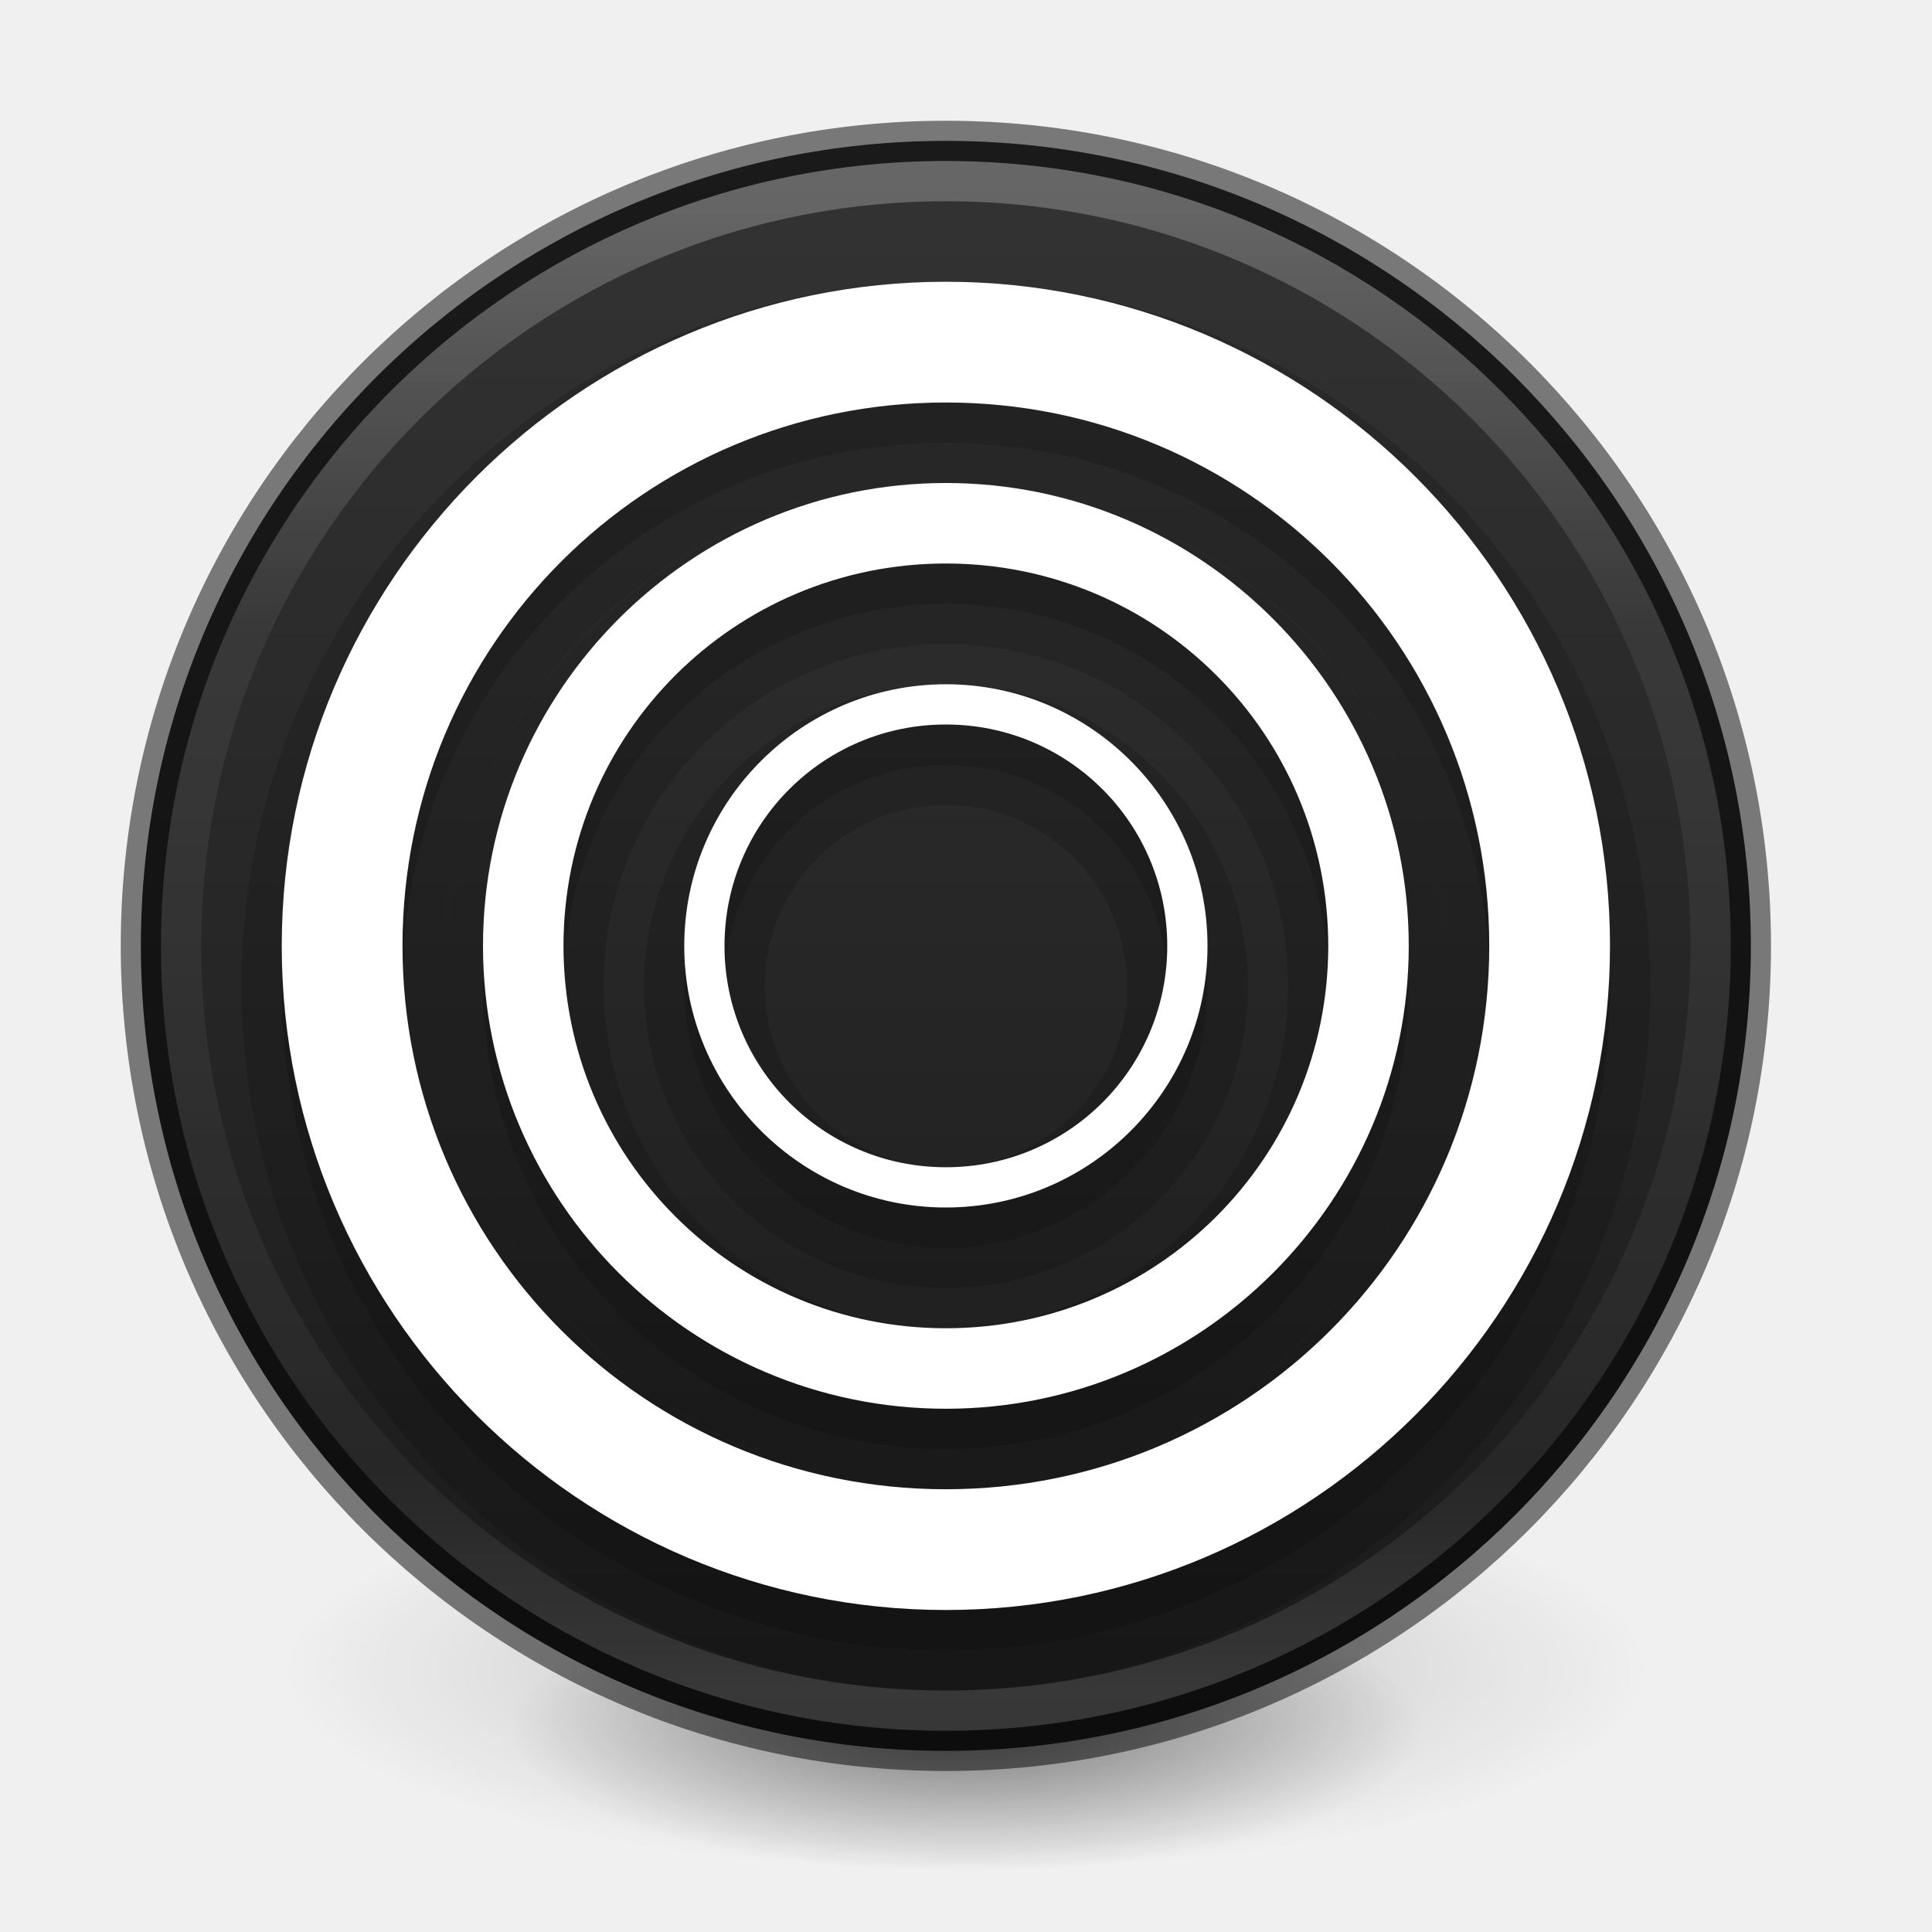
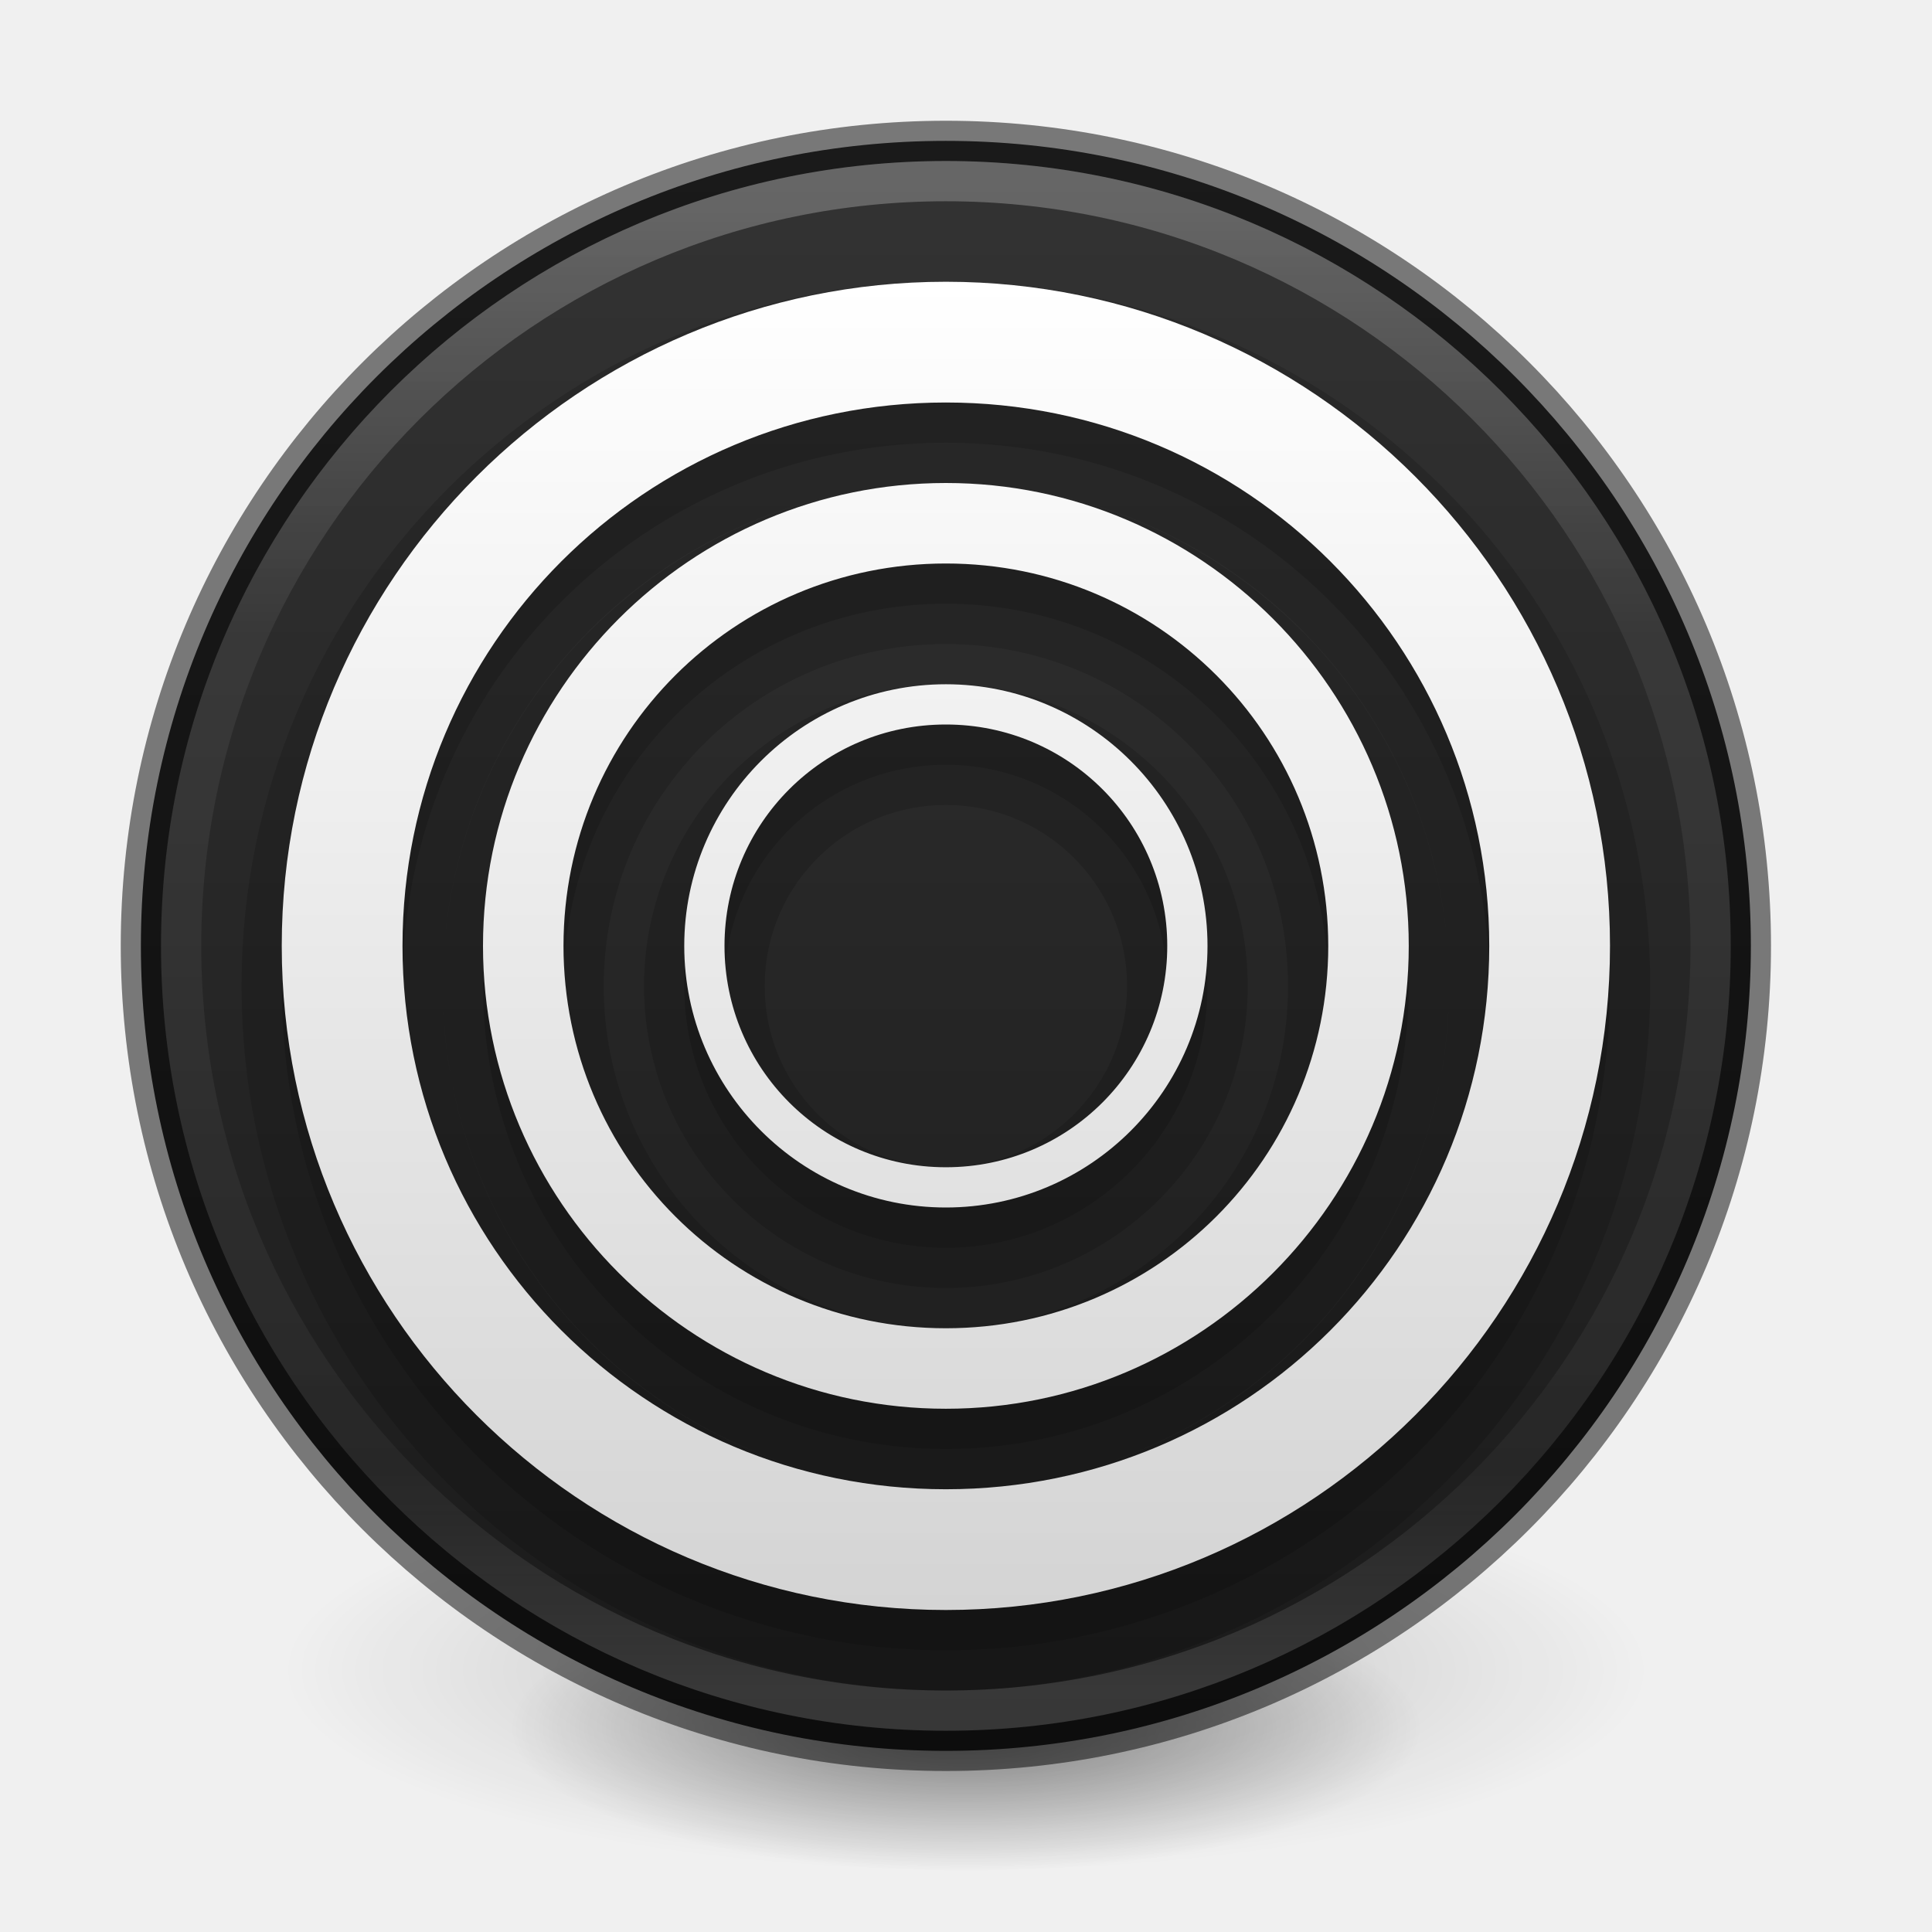
<svg xmlns="http://www.w3.org/2000/svg" xmlns:ns2="http://www.openswatchbook.org/uri/2009/osb" xmlns:xlink="http://www.w3.org/1999/xlink" id="svg3489" height="48" width="48" version="1.1" xml:space="preserve">
  <defs id="defs3491">
+     <linearGradient id="linearGradient1">
+       <stop style="stop-color:#ffffff;stop-opacity:1;" offset="0" id="stop1" />
+       <stop style="stop-color:#d4d4d4;stop-opacity:1;" offset="1" id="stop2" />
+     </linearGradient>
    <linearGradient id="linearGradient13">
      <stop style="stop-color:#ffffff;stop-opacity:1;" offset="0" id="stop5" />
      <stop style="stop-color:#ffffff;stop-opacity:0.25;" offset="0.284" id="stop8" />
      <stop style="stop-color:#ffffff;stop-opacity:0.15;" offset="0.851" id="stop9" />
      <stop style="stop-color:#ffffff;stop-opacity:0.5;" offset="1" id="stop13" />
    </linearGradient>
    <linearGradient id="linearGradient6">
      <stop style="stop-color:#333333;stop-opacity:1;" offset="0" id="stop6" />
      <stop style="stop-color:#1a1a1a;stop-opacity:1;" offset="1" id="stop7" />
    </linearGradient>
    <linearGradient id="linearGradient3820-7-2">
      <stop offset="0" style="stop-color:#000000;stop-opacity:1" id="stop3822-2-6" />
      <stop offset="1" style="stop-color:#000000;stop-opacity:0" id="stop3824-1-2" />
    </linearGradient>
    <radialGradient r="62.769" fy="185.297" fx="99.189" cy="185.297" cx="99.189" gradientTransform="matrix(0.3823536,7.5555777e-8,-1.8372241e-8,0.1115198,-5.925427,36.33585)" gradientUnits="userSpaceOnUse" id="radialGradient3300" xlink:href="#linearGradient3820-7-2" />
    <radialGradient r="62.769" fy="185.297" fx="99.189" cy="185.297" cx="99.189" gradientTransform="matrix(0.2549024,5.3967361e-8,-1.2248161e-8,0.07965545,6.716382,44.24067)" gradientUnits="userSpaceOnUse" id="radialGradient4192" xlink:href="#linearGradient3820-7-2" />
    <linearGradient id="linearGradient2867-449-88-871-390-598-476-591-434-148-57-177-3-8">
      <stop id="stop3750-8-9" style="stop-color:#8cd5ff;stop-opacity:1" offset="0" />
      <stop id="stop3752-3-2" style="stop-color:#64baff;stop-opacity:1" offset="0.262" />
      <stop id="stop3754-7-2" style="stop-color:#3689e6;stop-opacity:1" offset="0.705" />
      <stop id="stop3756-9-3" style="stop-color:#0d52bf;stop-opacity:1" offset="1" />
    </linearGradient>
    <radialGradient cx="3.972" cy="8.45" r="20" fx="3.972" fy="8.45" id="radialGradient3015" xlink:href="#linearGradient2867-449-88-871-390-598-476-591-434-148-57-177-3-8" gradientUnits="userSpaceOnUse" gradientTransform="matrix(0,2.498835,-2.643469,-6.8014435e-8,120.3368,-12.18047)" />
    <linearGradient x1="71.204" y1="15.369" x2="71.204" y2="40.496" id="linearGradient4338-5-6" xlink:href="#linearGradient4806-2" gradientUnits="userSpaceOnUse" gradientTransform="matrix(1.616981,0,0,1.616981,-18.70737,-21.06024)" />
    <linearGradient id="linearGradient4806-2">
      <stop id="stop4808-4" style="stop-color:#ffffff;stop-opacity:1" offset="0" />
      <stop id="stop4810-0" style="stop-color:#ffffff;stop-opacity:0.235" offset="0.424" />
      <stop id="stop4812-8" style="stop-color:#ffffff;stop-opacity:0.157" offset="0.821" />
      <stop id="stop4814-0" style="stop-color:#ffffff;stop-opacity:0.392" offset="1" />
    </linearGradient>
    <radialGradient cx="-1.265" cy="8.45" r="20" fx="0.667" fy="8.45" id="radialGradient3126-7-25-24" xlink:href="#linearGradient4223" gradientUnits="userSpaceOnUse" gradientTransform="matrix(0,3.915303,-3.092827,-4.4454166e-8,123.9775,-1.450216)" />
    <linearGradient ns2:paint="solid" id="linearGradient4526">
      <stop id="stop4528" offset="0" style="stop-color:#ffffff;stop-opacity:1;" />
    </linearGradient>
    <linearGradient id="linearGradient4223">
      <stop id="stop4225" style="stop-color:#d1ff82;stop-opacity:1" offset="0" />
      <stop id="stop4227" style="stop-color:#9bdb4d;stop-opacity:1" offset="0.262" />
      <stop id="stop4229" style="stop-color:#68b723;stop-opacity:1" offset="0.661" />
      <stop id="stop4231" style="stop-color:#3a9104;stop-opacity:1" offset="1" />
    </linearGradient>
    <radialGradient xlink:href="#linearGradient3820-7-2" id="radialGradient3300-8" gradientUnits="userSpaceOnUse" gradientTransform="matrix(0.3823536,7.5555777e-8,-1.8372241e-8,0.1115198,-5.925427,36.33585)" cx="99.189" cy="185.297" fx="99.189" fy="185.297" r="62.769" />
    <radialGradient xlink:href="#linearGradient3820-7-2" id="radialGradient4192-6" gradientUnits="userSpaceOnUse" gradientTransform="matrix(0.2549024,5.3967361e-8,-1.2248161e-8,0.07965545,6.716382,44.24067)" cx="99.189" cy="185.297" fx="99.189" fy="185.297" r="62.769" />
    <linearGradient xlink:href="#linearGradient6" id="linearGradient3" x1="97.5" y1="4" x2="97.5" y2="43" gradientUnits="userSpaceOnUse" gradientTransform="translate(-74)" />
    <linearGradient xlink:href="#linearGradient13" id="linearGradient5" x1="98" y1="5" x2="98" y2="42" gradientUnits="userSpaceOnUse" gradientTransform="translate(-74)" />
+     <linearGradient xlink:href="#linearGradient1" id="linearGradient2" x1="23.5" y1="7" x2="23.5" y2="40" gradientUnits="userSpaceOnUse" />
  </defs>
  <g id="g4198-4" transform="matrix(0.7083333,0,0,0.7142827,1.33333,0.7846048)" style="stroke-width:1.406">
    <path d="m 56,57.002 a 24,6.999 0 1 1 -48,0 24,6.999 0 1 1 48,0 z" id="path3818-0-6" style="opacity:0.2;fill:url(#radialGradient3300-8);fill-opacity:1;stroke:none;stroke-width:1.406" />
    <path style="opacity:0.4;fill:url(#radialGradient4192-6);fill-opacity:1;stroke:none;stroke-width:1.406" id="path4190-2" d="m 48,59.002 a 16,4.999 0 1 1 -32,0 16,4.999 0 1 1 32,0 z" />
  </g>
  <circle style="opacity:1;fill:url(#linearGradient3);fill-opacity:1;stroke:#000000;stroke-width:1;stroke-linejoin:round;stroke-dasharray:none;stroke-opacity:0.499" id="path2" cx="23.5" cy="23.5" r="20" />
  <circle style="opacity:0.5;fill:none;fill-opacity:1;stroke:url(#linearGradient5);stroke-width:1;stroke-linejoin:round;stroke-dasharray:none;stroke-opacity:0.499" id="path4" cx="23.5" cy="23.5" r="19" />
  <path id="path17" style="baseline-shift:baseline;display:inline;overflow:visible;opacity:0.15;fill:#000000;fill-opacity:1;stroke:#000000;stroke-width:2;stroke-linejoin:round;stroke-dasharray:none;stroke-opacity:1;enable-background:accumulate;stop-color:#000000;stop-opacity:1" d="M 23.5,8 C 14.405,8 7,15.405 7,24.5 7,33.595 14.405,41 23.5,41 32.595,41 40,33.595 40,24.5 40,15.405 32.595,8 23.5,8 Z m 0,3 C 30.974,11 37,17.026 37,24.5 37,31.974 30.974,38 23.5,38 16.026,38 10,31.974 10,24.5 10,17.026 16.026,11 23.5,11 Z m 0,2 C 17.161,13 12,18.161 12,24.5 12,30.839 17.161,36 23.5,36 29.839,36 35,30.839 35,24.5 35,18.161 29.839,13 23.5,13 Z m 0,2 C 28.759,15 33,19.241 33,24.5 33,29.759 28.759,34 23.5,34 18.241,34 14,29.759 14,24.5 14,19.241 18.241,15 23.5,15 Z m 0,3 C 19.916,18 17,20.916 17,24.5 17,28.084 19.916,31 23.5,31 27.084,31 30,28.084 30,24.5 30,20.916 27.084,18 23.5,18 Z m 0,1 C 26.543,19 29,21.457 29,24.5 29,27.543 26.543,30 23.5,30 20.457,30 18,27.543 18,24.5 18,21.457 20.457,19 23.5,19 Z" />
  <path id="path16" style="baseline-shift:baseline;display:inline;overflow:visible;opacity:0.15;vector-effect:none;fill:#000000;fill-opacity:1;stroke:none;stroke-linejoin:round;enable-background:accumulate;stop-color:#000000;stop-opacity:1" d="M 23.5,8 C 14.405,8 7,15.405 7,24.5 7,33.595 14.405,41 23.5,41 32.595,41 40,33.595 40,24.5 40,15.405 32.595,8 23.5,8 Z m 0,3 C 30.974,11 37,17.026 37,24.5 37,31.974 30.974,38 23.5,38 16.026,38 10,31.974 10,24.5 10,17.026 16.026,11 23.5,11 Z m 0,2 C 17.161,13 12,18.161 12,24.5 12,30.839 17.161,36 23.5,36 29.839,36 35,30.839 35,24.5 35,18.161 29.839,13 23.5,13 Z m 0,2 C 28.759,15 33,19.241 33,24.5 33,29.759 28.759,34 23.5,34 18.241,34 14,29.759 14,24.5 14,19.241 18.241,15 23.5,15 Z m 0,3 C 19.916,18 17,20.916 17,24.5 17,28.084 19.916,31 23.5,31 27.084,31 30,28.084 30,24.5 30,20.916 27.084,18 23.5,18 Z m 0,1 C 26.543,19 29,21.457 29,24.5 29,27.543 26.543,30 23.5,30 20.457,30 18,27.543 18,24.5 18,21.457 20.457,19 23.5,19 Z" />
-   <path id="path13" style="baseline-shift:baseline;display:inline;overflow:visible;opacity:1;vector-effect:none;fill:#ffffff;fill-opacity:1;stroke:none;stroke-linejoin:round;enable-background:accumulate;stop-color:#000000;stop-opacity:1" d="M 23.5,7 C 14.405,7 7,14.405 7,23.5 7,32.595 14.405,40 23.5,40 32.595,40 40,32.595 40,23.5 40,14.405 32.595,7 23.5,7 Z m 0,3 C 30.974,10 37,16.026 37,23.5 37,30.974 30.974,37 23.5,37 16.026,37 10,30.974 10,23.5 10,16.026 16.026,10 23.5,10 Z m 0,2 C 17.161,12 12,17.161 12,23.5 12,29.839 17.161,35 23.5,35 29.839,35 35,29.839 35,23.5 35,17.161 29.839,12 23.5,12 Z m 0,2 C 28.759,14 33,18.241 33,23.5 33,28.759 28.759,33 23.5,33 18.241,33 14,28.759 14,23.5 14,18.241 18.241,14 23.5,14 Z m 0,3 C 19.916,17 17,19.916 17,23.5 17,27.084 19.916,30 23.5,30 27.084,30 30,27.084 30,23.5 30,19.916 27.084,17 23.5,17 Z m 0,1 C 26.543,18 29,20.457 29,23.5 29,26.543 26.543,29 23.5,29 20.457,29 18,26.543 18,23.5 18,20.457 20.457,18 23.5,18 Z" />
+   <path id="path13" style="baseline-shift:baseline;display:inline;overflow:visible;opacity:1;vector-effect:none;fill:url(#linearGradient2);fill-opacity:1;stroke:none;stroke-linejoin:round;enable-background:accumulate;stop-color:#000000;stop-opacity:1" d="M 23.5,7 C 14.405,7 7,14.405 7,23.5 7,32.595 14.405,40 23.5,40 32.595,40 40,32.595 40,23.5 40,14.405 32.595,7 23.5,7 Z m 0,3 C 30.974,10 37,16.026 37,23.5 37,30.974 30.974,37 23.5,37 16.026,37 10,30.974 10,23.5 10,16.026 16.026,10 23.5,10 Z m 0,2 C 17.161,12 12,17.161 12,23.5 12,29.839 17.161,35 23.5,35 29.839,35 35,29.839 35,23.5 35,17.161 29.839,12 23.5,12 Z m 0,2 C 28.759,14 33,18.241 33,23.5 33,28.759 28.759,33 23.5,33 18.241,33 14,28.759 14,23.5 14,18.241 18.241,14 23.5,14 Z m 0,3 C 19.916,17 17,19.916 17,23.5 17,27.084 19.916,30 23.5,30 27.084,30 30,27.084 30,23.5 30,19.916 27.084,17 23.5,17 Z m 0,1 C 26.543,18 29,20.457 29,23.5 29,26.543 26.543,29 23.5,29 20.457,29 18,26.543 18,23.5 18,20.457 20.457,18 23.5,18 Z" />
</svg>
